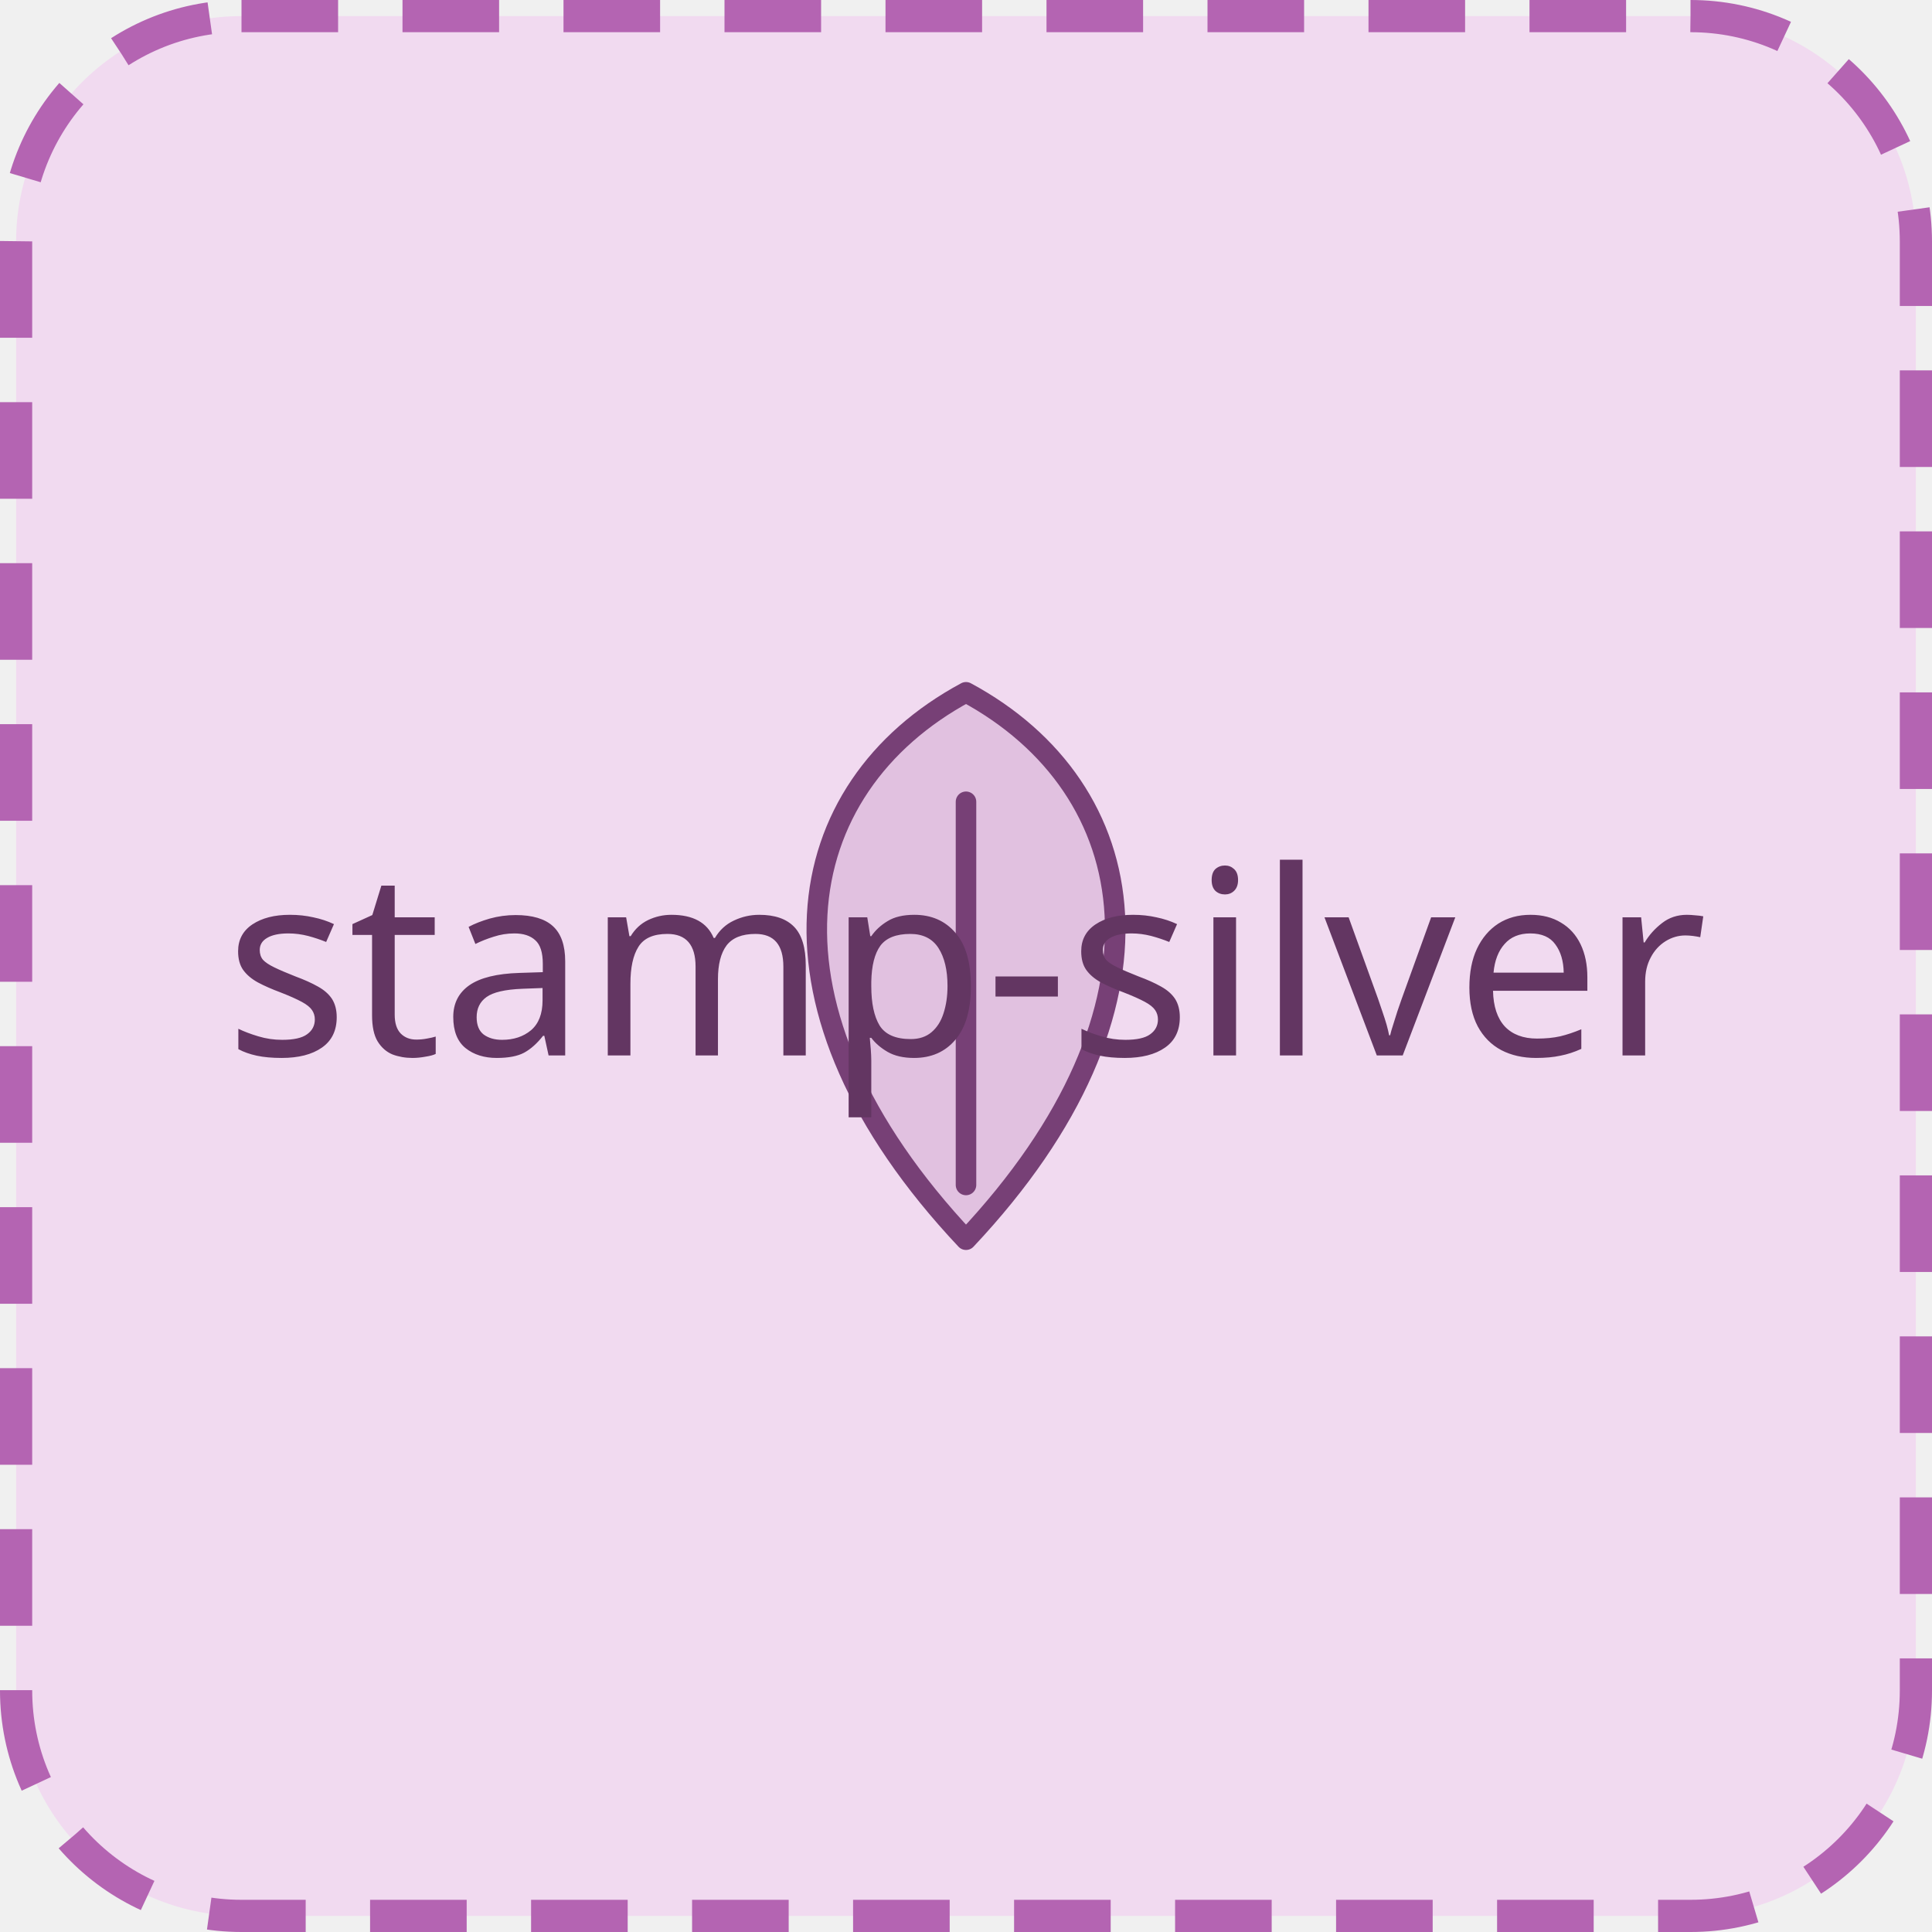
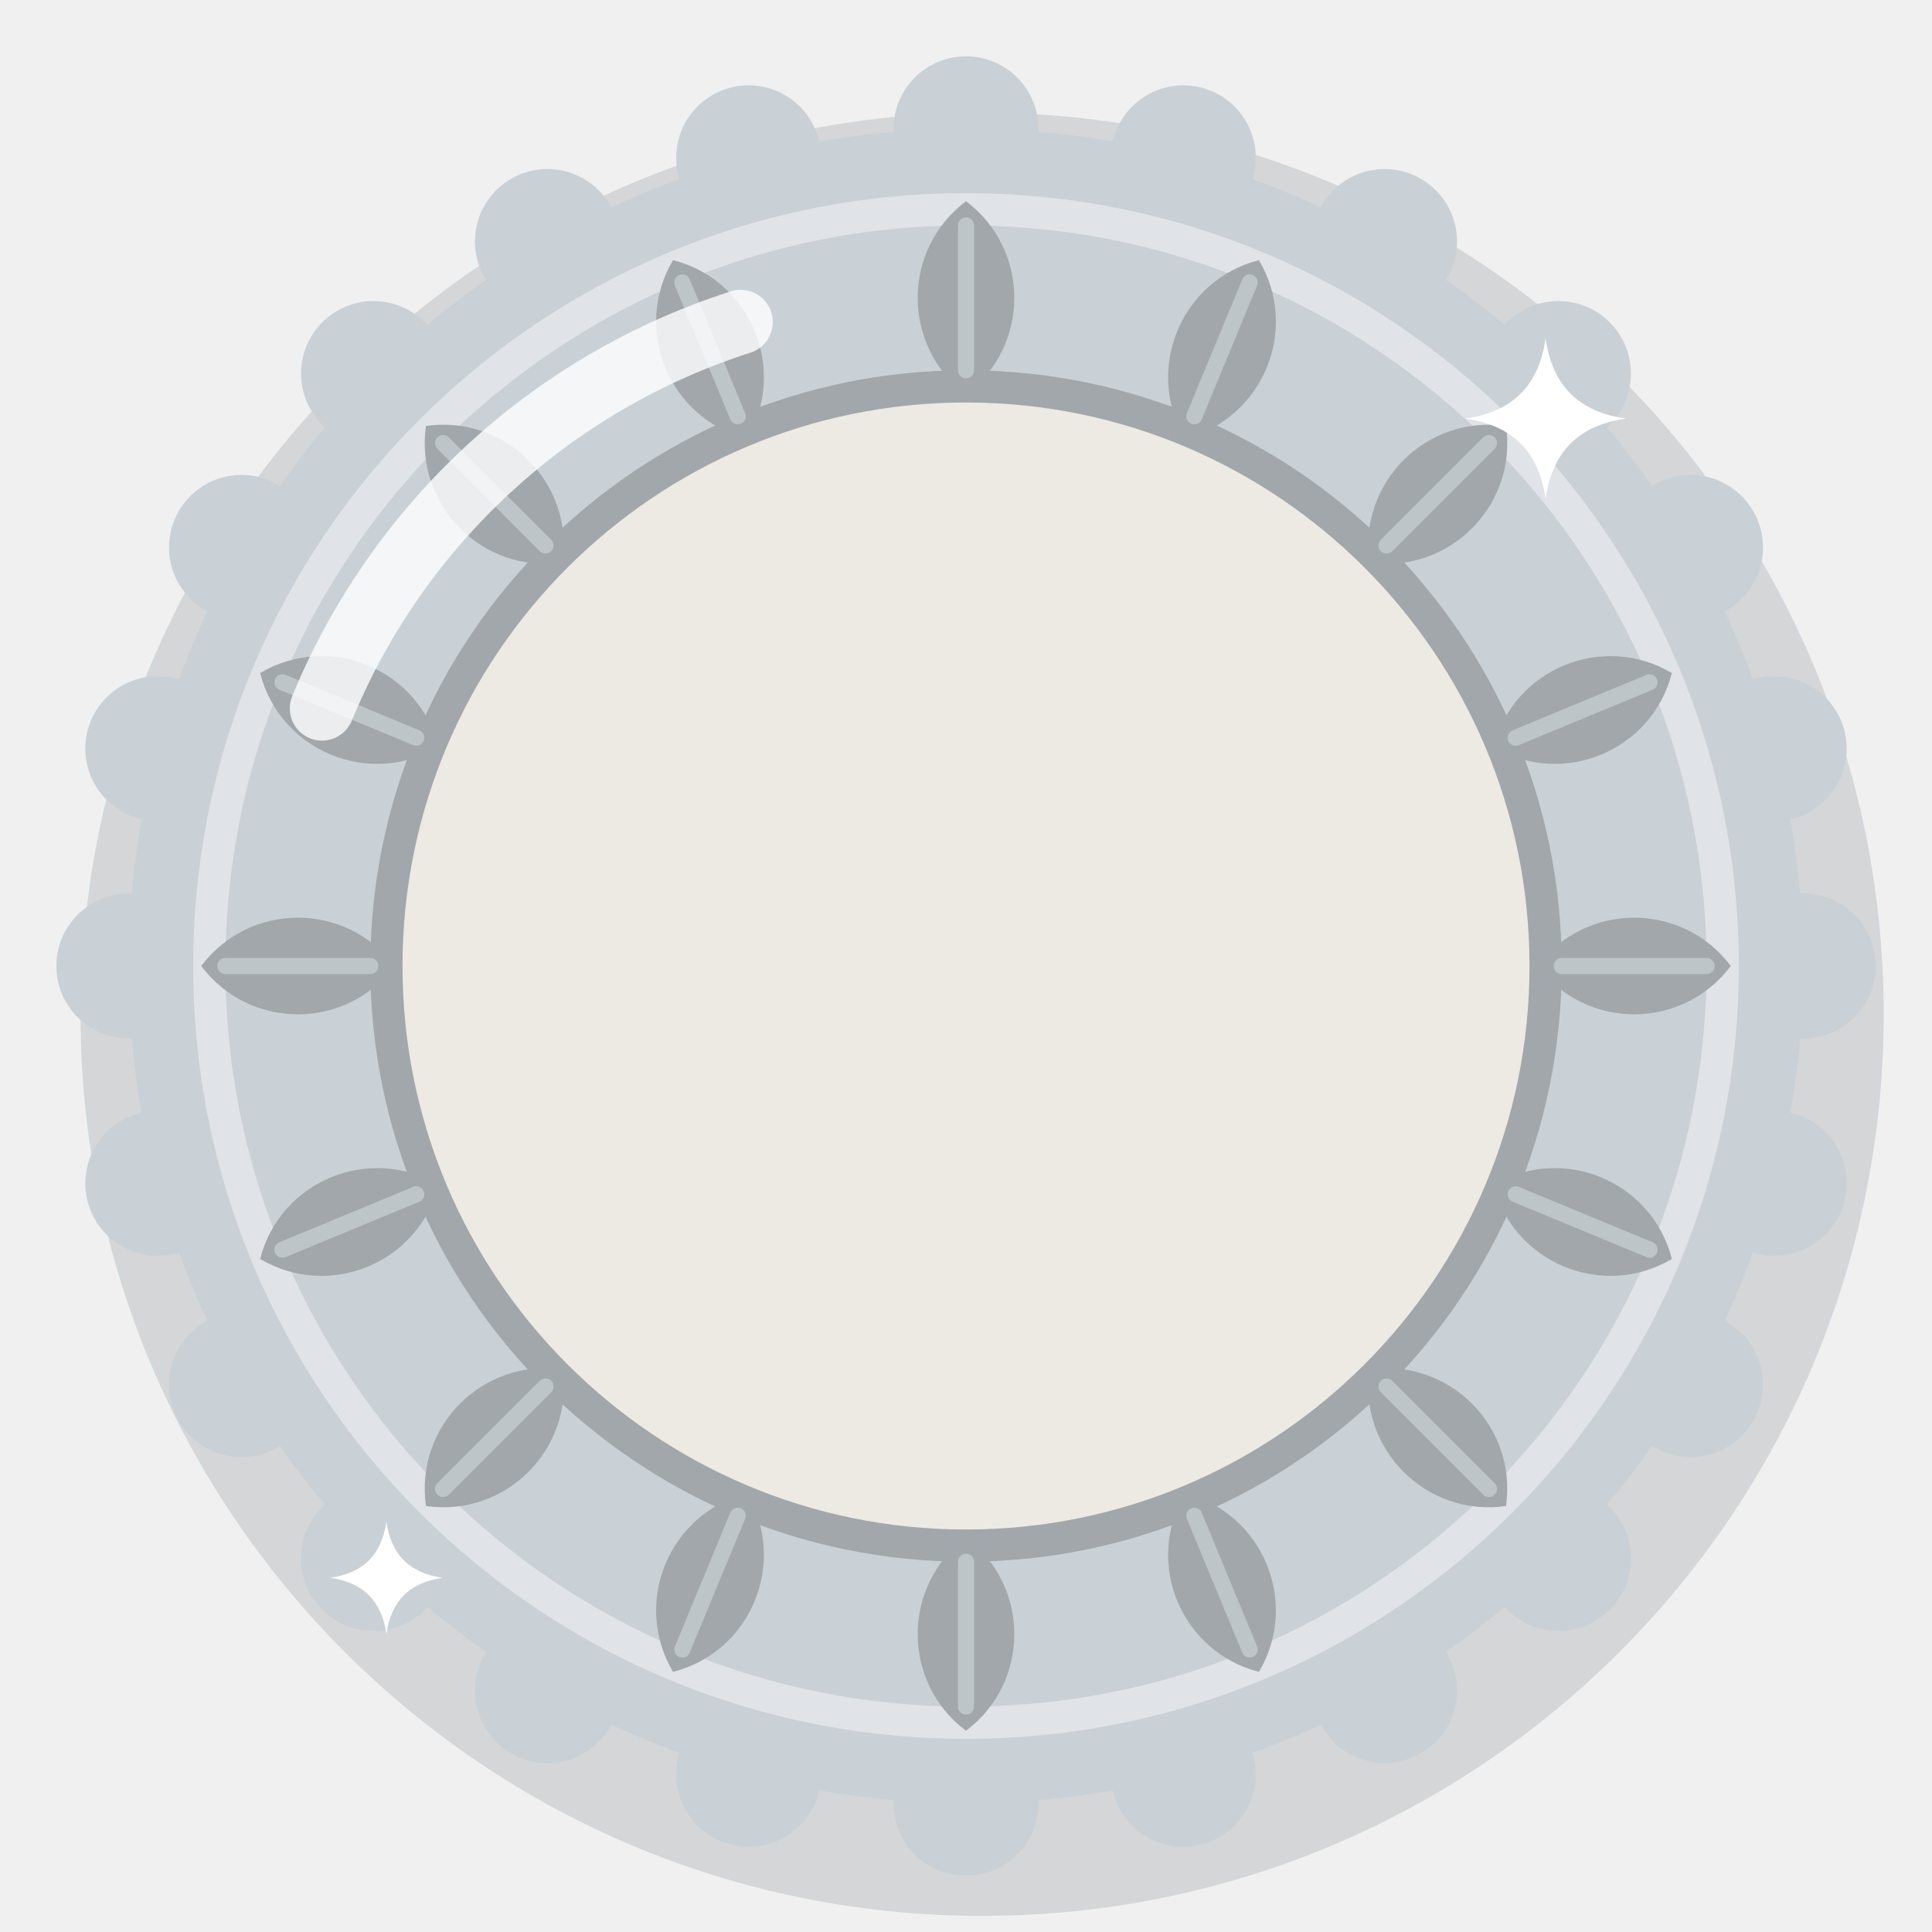
- <svg xmlns="http://www.w3.org/2000/svg" width="120" height="120" viewBox="0 0 120 120">
-   <rect x="1" y="1" width="118" height="118" rx="14" fill="hsl(302 45% 90%)" stroke="hsl(302 35% 55%)" stroke-width="2" stroke-dasharray="6 4" />
-   <g transform="translate(39.6 39.6) scale(0.425)" fill="hsl(302 35% 82%)" stroke="hsl(302 30% 36%)" stroke-width="3" stroke-linejoin="round" stroke-linecap="round">
-     <path d="M48 8C74 22 80 54 48 88C16 54 22 22 48 8Z" />
-     <path d="M48 24V80" fill="none" />
+ <svg xmlns="http://www.w3.org/2000/svg" width="120" height="120" viewBox="0 0 120 120" role="img">
+   <ellipse cx="61" cy="63" rx="56" ry="56" fill="#a1a7aa" opacity=".35" />
+   <circle cx="112" cy="60" r="4.5" fill="#c9d1d6" />
+   <circle cx="110.2" cy="73.5" r="4.5" fill="#c9d1d6" />
+   <circle cx="105" cy="86" r="4.5" fill="#c9d1d6" />
+   <circle cx="96.8" cy="96.8" r="4.5" fill="#c9d1d6" />
+   <circle cx="86" cy="105" r="4.5" fill="#c9d1d6" />
+   <circle cx="73.5" cy="110.2" r="4.5" fill="#c9d1d6" />
+   <circle cx="60" cy="112" r="4.5" fill="#c9d1d6" />
+   <circle cx="46.5" cy="110.2" r="4.5" fill="#c9d1d6" />
+   <circle cx="34" cy="105" r="4.5" fill="#c9d1d6" />
+   <circle cx="23.2" cy="96.8" r="4.5" fill="#c9d1d6" />
+   <circle cx="15" cy="86" r="4.5" fill="#c9d1d6" />
+   <circle cx="9.8" cy="73.5" r="4.5" fill="#c9d1d6" />
+   <circle cx="8" cy="60" r="4.5" fill="#c9d1d6" />
+   <circle cx="9.8" cy="46.5" r="4.5" fill="#c9d1d6" />
+   <circle cx="15" cy="34" r="4.5" fill="#c9d1d6" />
+   <circle cx="23.2" cy="23.2" r="4.5" fill="#c9d1d6" />
+   <circle cx="34" cy="15" r="4.5" fill="#c9d1d6" />
+   <circle cx="46.5" cy="9.8" r="4.5" fill="#c9d1d6" />
+   <circle cx="60" cy="8" r="4.5" fill="#c9d1d6" />
+   <circle cx="73.5" cy="9.8" r="4.5" fill="#c9d1d6" />
+   <circle cx="86" cy="15" r="4.5" fill="#c9d1d6" />
+   <circle cx="96.8" cy="23.2" r="4.5" fill="#c9d1d6" />
+   <circle cx="105" cy="34" r="4.5" fill="#c9d1d6" />
+   <circle cx="110.2" cy="46.5" r="4.5" fill="#c9d1d6" />
+   <circle cx="60" cy="60" r="52" fill="#c9d1d6" />
+   <circle cx="60" cy="60" r="47" fill="none" stroke="#e4e8eb" stroke-opacity="0.85" stroke-width="2" />
+   <circle cx="60" cy="60" r="36" fill="#edeae3" />
+   <circle cx="60" cy="60" r="36" fill="none" stroke="#a1a7aa" stroke-width="2" />
+   <g transform="translate(101.5 60) rotate(90)">
+     <path d="M0 -6C4 -3 4 3 0 6C-4 3 -4 -3 0 -6Z" fill="#a1a7aa" />
+     <path d="M0 -4.5L0 4.5" stroke="#c9d1d6" stroke-width="1" stroke-linecap="round" opacity=".7" />
  </g>
-   <text dominant-baseline="middle" x="50%" y="50%" text-anchor="middle" font-family="sans-serif" font-size="16" fill="hsl(302 30% 30%)">stamp-silver</text>
+   <g transform="translate(98.3 75.9) rotate(112.5)">
+     <path d="M0 -6C4 -3 4 3 0 6C-4 3 -4 -3 0 -6Z" fill="#a1a7aa" />
+     <path d="M0 -4.5L0 4.5" stroke="#c9d1d6" stroke-width="1" stroke-linecap="round" opacity=".7" />
+   </g>
+   <g transform="translate(89.3 89.3) rotate(135)">
+     <path d="M0 -6C4 -3 4 3 0 6C-4 3 -4 -3 0 -6Z" fill="#a1a7aa" />
+     <path d="M0 -4.5L0 4.5" stroke="#c9d1d6" stroke-width="1" stroke-linecap="round" opacity=".7" />
+   </g>
+   <g transform="translate(75.9 98.3) rotate(157.5)">
+     <path d="M0 -6C4 -3 4 3 0 6C-4 3 -4 -3 0 -6Z" fill="#a1a7aa" />
+     <path d="M0 -4.5L0 4.5" stroke="#c9d1d6" stroke-width="1" stroke-linecap="round" opacity=".7" />
+   </g>
+   <g transform="translate(60 101.5) rotate(180)">
+     <path d="M0 -6C4 -3 4 3 0 6C-4 3 -4 -3 0 -6Z" fill="#a1a7aa" />
+     <path d="M0 -4.5L0 4.5" stroke="#c9d1d6" stroke-width="1" stroke-linecap="round" opacity=".7" />
+   </g>
+   <g transform="translate(44.1 98.3) rotate(202.5)">
+     <path d="M0 -6C4 -3 4 3 0 6C-4 3 -4 -3 0 -6Z" fill="#a1a7aa" />
+     <path d="M0 -4.5L0 4.5" stroke="#c9d1d6" stroke-width="1" stroke-linecap="round" opacity=".7" />
+   </g>
+   <g transform="translate(30.7 89.3) rotate(225)">
+     <path d="M0 -6C4 -3 4 3 0 6C-4 3 -4 -3 0 -6Z" fill="#a1a7aa" />
+     <path d="M0 -4.5L0 4.5" stroke="#c9d1d6" stroke-width="1" stroke-linecap="round" opacity=".7" />
+   </g>
+   <g transform="translate(21.7 75.9) rotate(247.5)">
+     <path d="M0 -6C4 -3 4 3 0 6C-4 3 -4 -3 0 -6Z" fill="#a1a7aa" />
+     <path d="M0 -4.5L0 4.5" stroke="#c9d1d6" stroke-width="1" stroke-linecap="round" opacity=".7" />
+   </g>
+   <g transform="translate(18.5 60) rotate(270)">
+     <path d="M0 -6C4 -3 4 3 0 6C-4 3 -4 -3 0 -6Z" fill="#a1a7aa" />
+     <path d="M0 -4.5L0 4.5" stroke="#c9d1d6" stroke-width="1" stroke-linecap="round" opacity=".7" />
+   </g>
+   <g transform="translate(21.7 44.1) rotate(292.5)">
+     <path d="M0 -6C4 -3 4 3 0 6C-4 3 -4 -3 0 -6Z" fill="#a1a7aa" />
+     <path d="M0 -4.5L0 4.5" stroke="#c9d1d6" stroke-width="1" stroke-linecap="round" opacity=".7" />
+   </g>
+   <g transform="translate(30.7 30.7) rotate(315)">
+     <path d="M0 -6C4 -3 4 3 0 6C-4 3 -4 -3 0 -6Z" fill="#a1a7aa" />
+     <path d="M0 -4.5L0 4.5" stroke="#c9d1d6" stroke-width="1" stroke-linecap="round" opacity=".7" />
+   </g>
+   <g transform="translate(44.1 21.7) rotate(337.5)">
+     <path d="M0 -6C4 -3 4 3 0 6C-4 3 -4 -3 0 -6Z" fill="#a1a7aa" />
+     <path d="M0 -4.5L0 4.5" stroke="#c9d1d6" stroke-width="1" stroke-linecap="round" opacity=".7" />
+   </g>
+   <g transform="translate(60 18.5) rotate(360)">
+     <path d="M0 -6C4 -3 4 3 0 6C-4 3 -4 -3 0 -6Z" fill="#a1a7aa" />
+     <path d="M0 -4.5L0 4.5" stroke="#c9d1d6" stroke-width="1" stroke-linecap="round" opacity=".7" />
+   </g>
+   <g transform="translate(75.9 21.7) rotate(382.5)">
+     <path d="M0 -6C4 -3 4 3 0 6C-4 3 -4 -3 0 -6Z" fill="#a1a7aa" />
+     <path d="M0 -4.5L0 4.5" stroke="#c9d1d6" stroke-width="1" stroke-linecap="round" opacity=".7" />
+   </g>
+   <g transform="translate(89.3 30.7) rotate(405)">
+     <path d="M0 -6C4 -3 4 3 0 6C-4 3 -4 -3 0 -6Z" fill="#a1a7aa" />
+     <path d="M0 -4.5L0 4.5" stroke="#c9d1d6" stroke-width="1" stroke-linecap="round" opacity=".7" />
+   </g>
+   <g transform="translate(98.3 44.1) rotate(427.5)">
+     <path d="M0 -6C4 -3 4 3 0 6C-4 3 -4 -3 0 -6Z" fill="#a1a7aa" />
+     <path d="M0 -4.5L0 4.5" stroke="#c9d1d6" stroke-width="1" stroke-linecap="round" opacity=".7" />
+   </g>
+   <path d="M20 44A42 42 0 0 1 46 20" fill="none" stroke="#fff" stroke-opacity="0.8" stroke-width="4" stroke-linecap="round" />
+   <path d="M96 21Q96.6 25.4 101 26Q96.6 26.6 96 31Q95.4 26.6 91 26Q95.4 25.4 96 21Z" fill="#fff" />
+   <path d="M24 94.5Q24.42 97.58 27.5 98Q24.42 98.42 24 101.5Q23.58 98.42 20.5 98Q23.58 97.58 24 94.5Z" fill="#fff" />
</svg>
